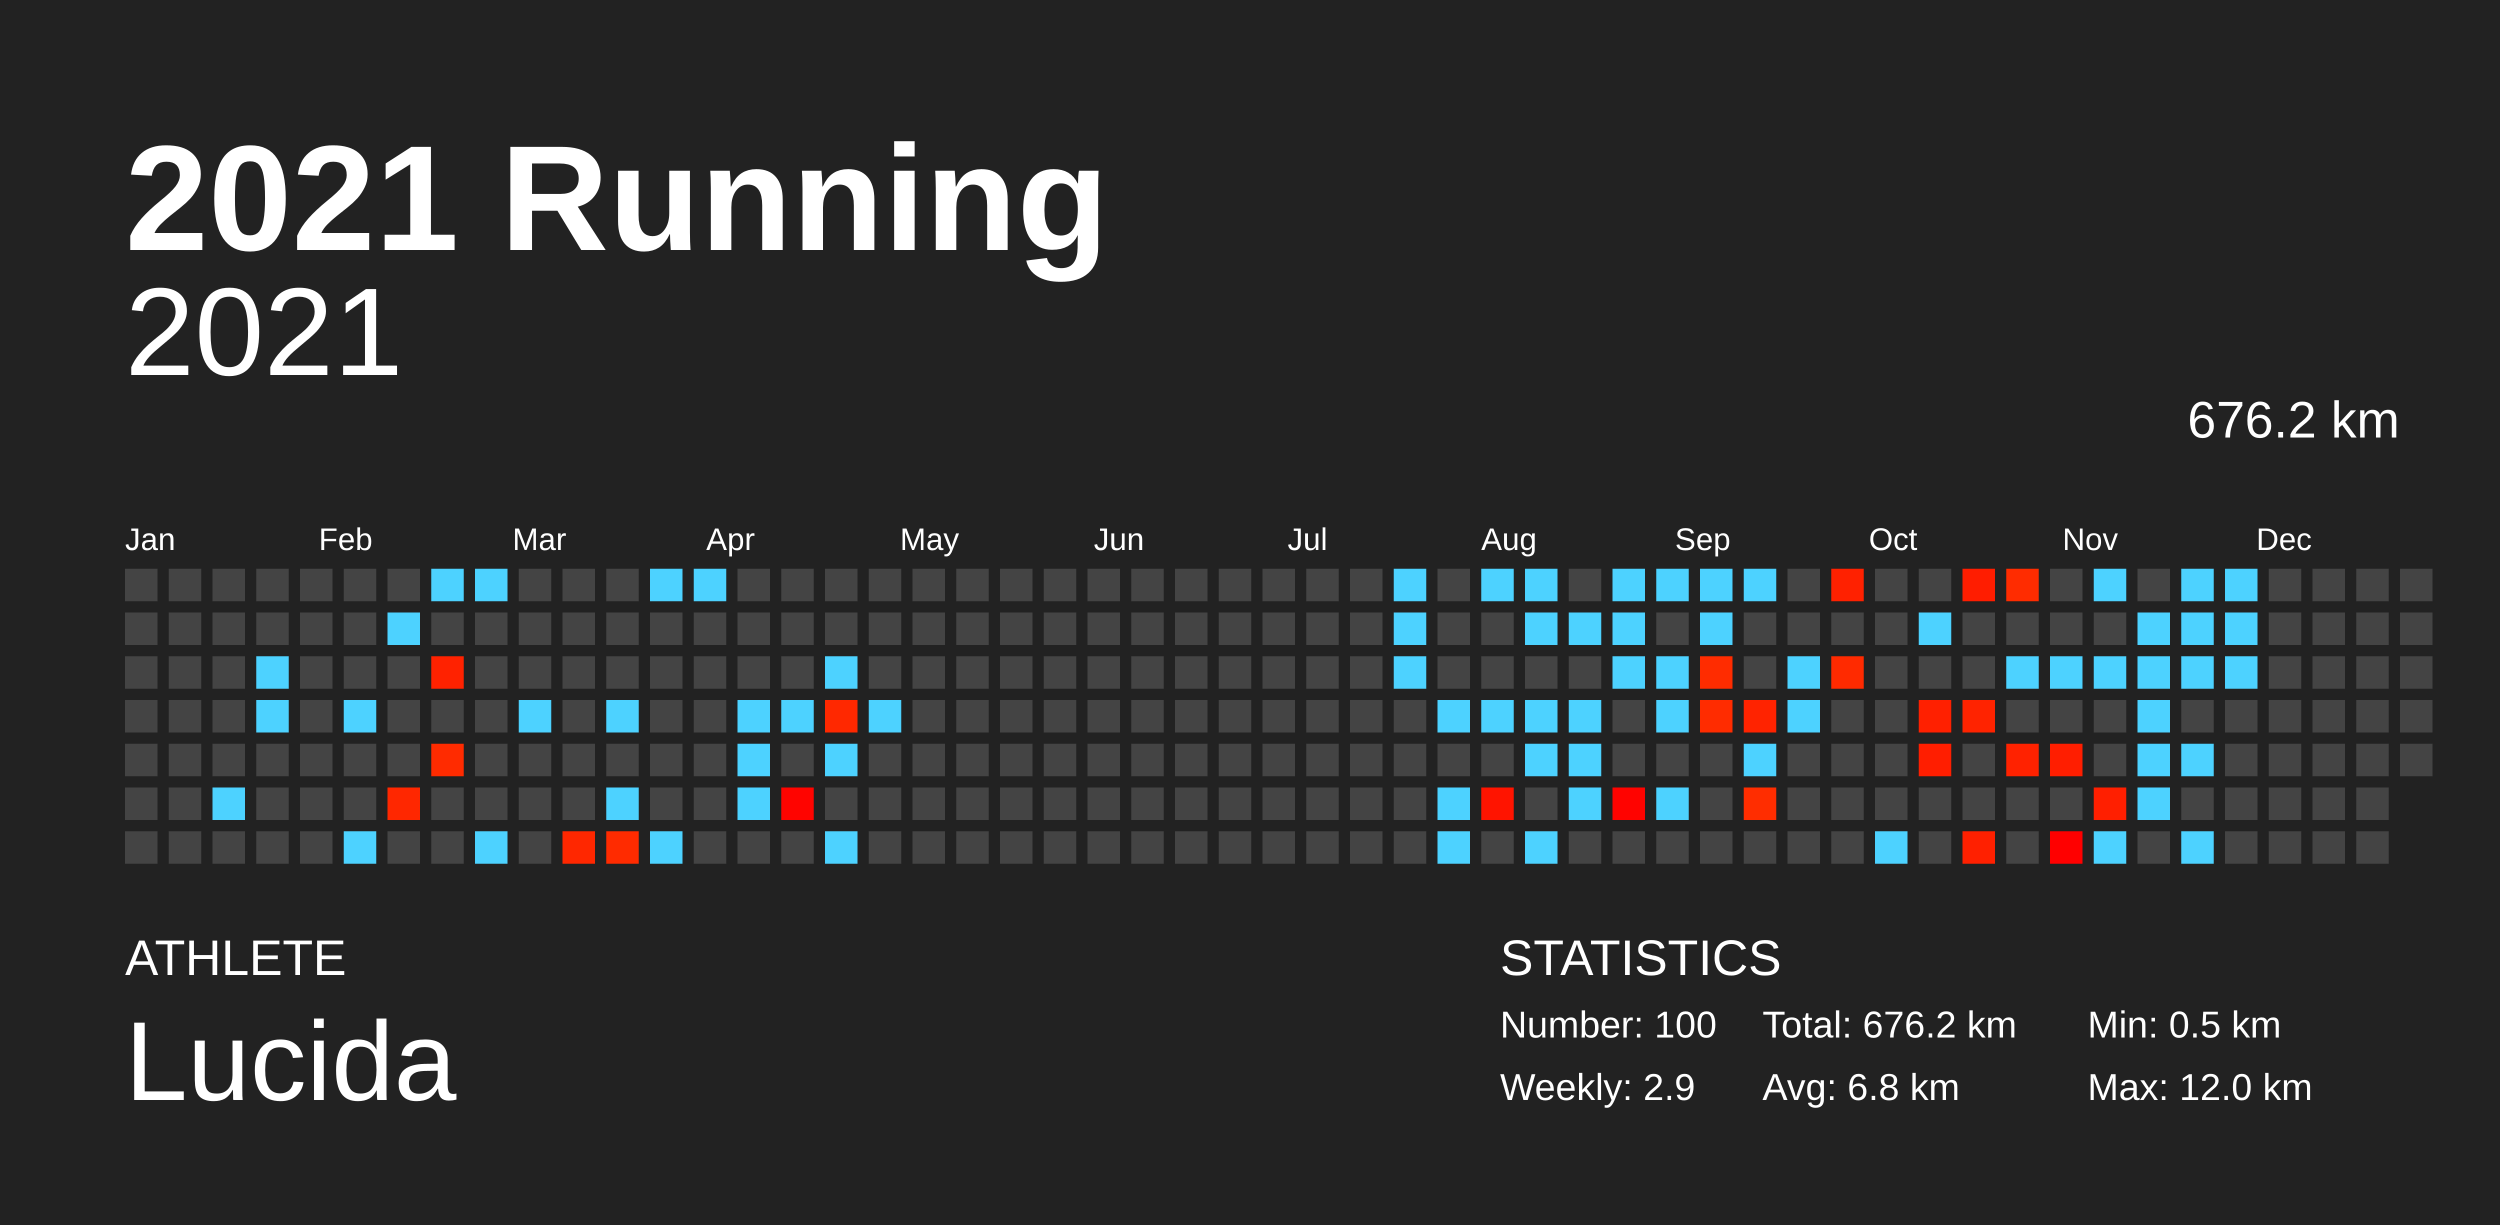
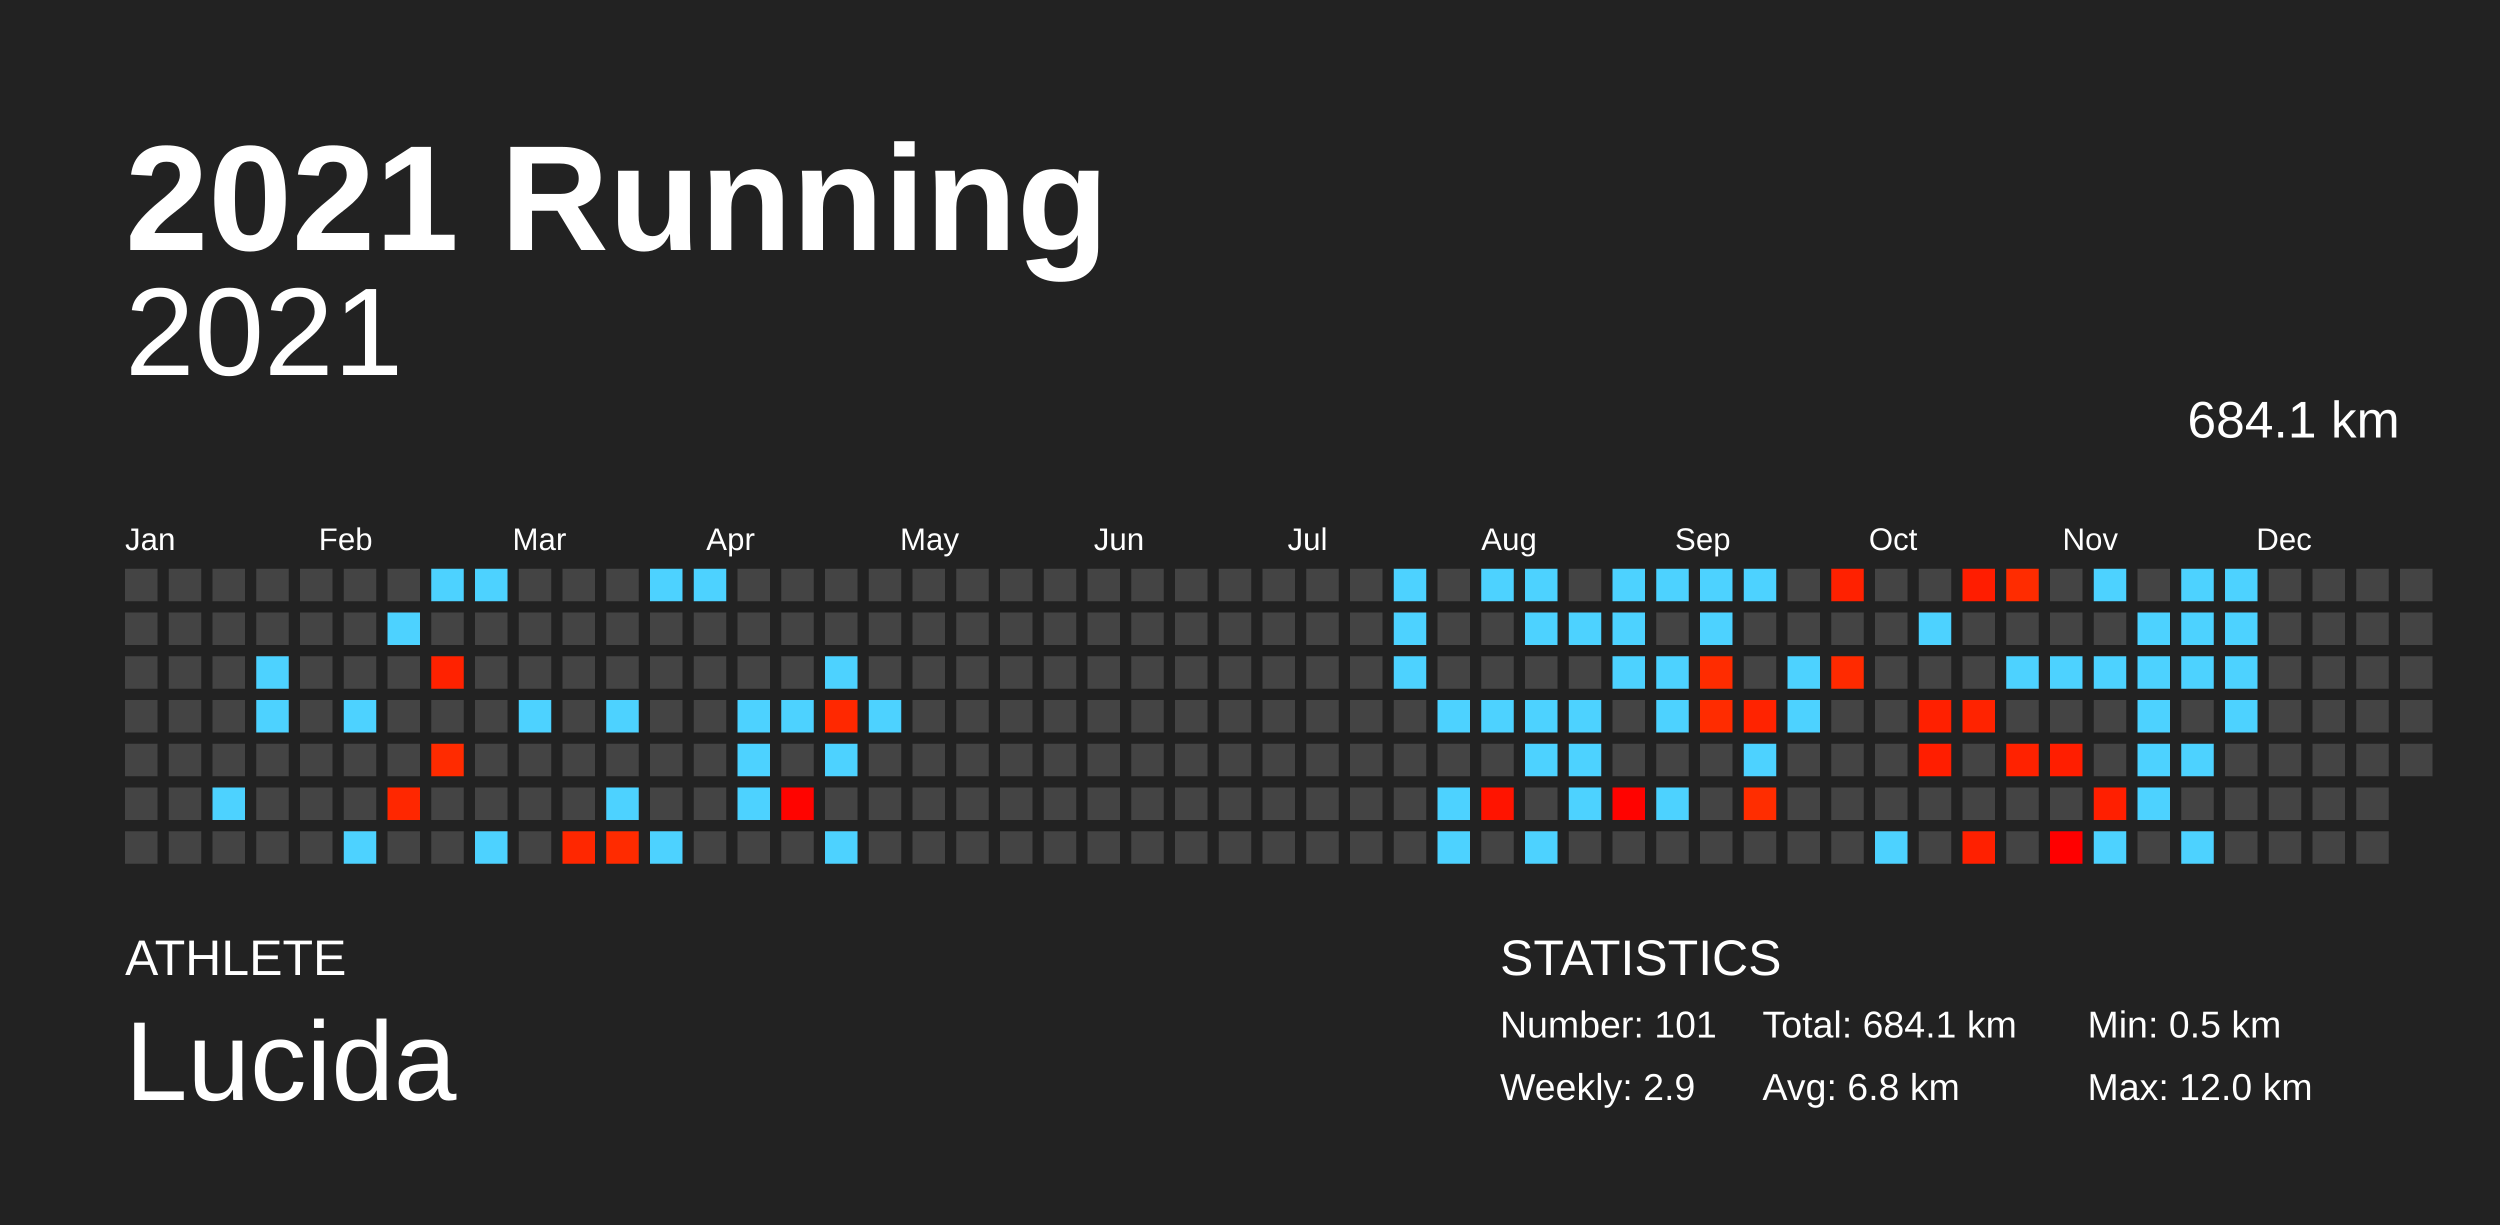
<svg xmlns="http://www.w3.org/2000/svg" baseProfile="full" height="98mm" version="1.1" viewBox="0,0,200,98" width="200mm">
  <defs />
  <rect fill="#222222" height="98" width="200" x="0" y="0" />
  <text fill="#FFFFFF" style="font-size:12px; font-family:Arial; font-weight:bold;" x="10" y="20">2021 Running</text>
  <text fill="#FFFFFF" style="font-size:4px; font-family:Arial" x="10" y="78">ATHLETE</text>
  <text fill="#FFFFFF" style="font-size:9px; font-family:Arial" x="10" y="88">Lucida</text>
  <text fill="#FFFFFF" style="font-size:4px; font-family:Arial" x="120" y="78">STATISTICS</text>
-   <text fill="#FFFFFF" style="font-size:3px; font-family:Arial" x="120" y="83">Number: 100</text>
+   <text fill="#FFFFFF" style="font-size:3px; font-family:Arial" x="120" y="83">Number: 101</text>
  <text fill="#FFFFFF" style="font-size:3px; font-family:Arial" x="120" y="88">Weekly: 2.9</text>
-   <text fill="#FFFFFF" style="font-size:3px; font-family:Arial" x="141" y="83">Total: 676.2 km</text>
+   <text fill="#FFFFFF" style="font-size:3px; font-family:Arial" x="141" y="83">Total: 684.1 km</text>
  <text fill="#FFFFFF" style="font-size:3px; font-family:Arial" x="141" y="88">Avg: 6.8 km</text>
  <text fill="#FFFFFF" style="font-size:3px; font-family:Arial" x="167" y="83">Min: 0.5 km</text>
  <text fill="#FFFFFF" style="font-size:3px; font-family:Arial" x="167" y="88">Max: 12.0 km</text>
  <text alignment-baseline="hanging" fill="#FFFFFF" style="font-size:10.0px; font-family:Arial;" x="10" y="30">2021</text>
-   <text alignment-baseline="hanging" fill="#FFFFFF" style="font-size:4.125px; font-family:Arial;" x="175" y="35">676.2 km</text>
+   <text alignment-baseline="hanging" fill="#FFFFFF" style="font-size:4.125px; font-family:Arial;" x="175" y="35">684.1 km</text>
  <text fill="#FFFFFF" style="font-size:2.5px; font-family:Arial" x="10.0" y="44">Jan</text>
  <text fill="#FFFFFF" style="font-size:2.5px; font-family:Arial" x="25.5" y="44">Feb</text>
  <text fill="#FFFFFF" style="font-size:2.5px; font-family:Arial" x="41.0" y="44">Mar</text>
  <text fill="#FFFFFF" style="font-size:2.5px; font-family:Arial" x="56.5" y="44">Apr</text>
  <text fill="#FFFFFF" style="font-size:2.5px; font-family:Arial" x="72.0" y="44">May</text>
  <text fill="#FFFFFF" style="font-size:2.5px; font-family:Arial" x="87.5" y="44">Jun</text>
  <text fill="#FFFFFF" style="font-size:2.5px; font-family:Arial" x="103.0" y="44">Jul</text>
  <text fill="#FFFFFF" style="font-size:2.5px; font-family:Arial" x="118.5" y="44">Aug</text>
  <text fill="#FFFFFF" style="font-size:2.5px; font-family:Arial" x="134.0" y="44">Sep</text>
  <text fill="#FFFFFF" style="font-size:2.5px; font-family:Arial" x="149.5" y="44">Oct</text>
  <text fill="#FFFFFF" style="font-size:2.5px; font-family:Arial" x="165.0" y="44">Nov</text>
  <text fill="#FFFFFF" style="font-size:2.5px; font-family:Arial" x="180.5" y="44">Dec</text>
  <rect fill="#444444" height="2.6" width="2.6" x="10.0" y="45.5" />
  <rect fill="#444444" height="2.6" width="2.6" x="10.0" y="49.0" />
  <rect fill="#444444" height="2.6" width="2.6" x="10.0" y="52.5" />
  <rect fill="#444444" height="2.6" width="2.6" x="10.0" y="56.0" />
  <rect fill="#444444" height="2.6" width="2.6" x="10.0" y="59.5" />
  <rect fill="#444444" height="2.6" width="2.6" x="10.0" y="63.0" />
  <rect fill="#444444" height="2.6" width="2.6" x="10.0" y="66.5" />
  <rect fill="#444444" height="2.6" width="2.6" x="13.5" y="45.5" />
  <rect fill="#444444" height="2.6" width="2.6" x="13.5" y="49.0" />
  <rect fill="#444444" height="2.6" width="2.6" x="13.5" y="52.5" />
  <rect fill="#444444" height="2.6" width="2.6" x="13.5" y="56.0" />
  <rect fill="#444444" height="2.6" width="2.6" x="13.5" y="59.5" />
  <rect fill="#444444" height="2.6" width="2.6" x="13.5" y="63.0" />
  <rect fill="#444444" height="2.6" width="2.6" x="13.5" y="66.5" />
  <rect fill="#444444" height="2.6" width="2.6" x="17.0" y="45.5" />
  <rect fill="#444444" height="2.6" width="2.6" x="17.0" y="49.0" />
  <rect fill="#444444" height="2.6" width="2.6" x="17.0" y="52.5" />
  <rect fill="#444444" height="2.6" width="2.6" x="17.0" y="56.0" />
  <rect fill="#444444" height="2.6" width="2.6" x="17.0" y="59.5" />
  <rect fill="#4dd2ff" height="2.6" width="2.6" x="17.0" y="63.0" />
  <rect fill="#444444" height="2.6" width="2.6" x="17.0" y="66.5" />
  <rect fill="#444444" height="2.6" width="2.6" x="20.5" y="45.5" />
  <rect fill="#444444" height="2.6" width="2.6" x="20.5" y="49.0" />
  <rect fill="#4dd2ff" height="2.6" width="2.6" x="20.5" y="52.5" />
  <rect fill="#4dd2ff" height="2.6" width="2.6" x="20.5" y="56.0" />
  <rect fill="#444444" height="2.6" width="2.6" x="20.5" y="59.5" />
  <rect fill="#444444" height="2.6" width="2.6" x="20.5" y="63.0" />
  <rect fill="#444444" height="2.6" width="2.6" x="20.5" y="66.5" />
  <rect fill="#444444" height="2.6" width="2.6" x="24.0" y="45.5" />
  <rect fill="#444444" height="2.6" width="2.6" x="24.0" y="49.0" />
  <rect fill="#444444" height="2.6" width="2.6" x="24.0" y="52.5" />
  <rect fill="#444444" height="2.6" width="2.6" x="24.0" y="56.0" />
  <rect fill="#444444" height="2.6" width="2.6" x="24.0" y="59.5" />
  <rect fill="#444444" height="2.6" width="2.6" x="24.0" y="63.0" />
  <rect fill="#444444" height="2.6" width="2.6" x="24.0" y="66.5" />
  <rect fill="#444444" height="2.6" width="2.6" x="27.5" y="45.5" />
  <rect fill="#444444" height="2.6" width="2.6" x="27.5" y="49.0" />
  <rect fill="#444444" height="2.6" width="2.6" x="27.5" y="52.5" />
  <rect fill="#4dd2ff" height="2.6" width="2.6" x="27.5" y="56.0" />
  <rect fill="#444444" height="2.6" width="2.6" x="27.5" y="59.5" />
  <rect fill="#444444" height="2.6" width="2.6" x="27.5" y="63.0" />
  <rect fill="#4dd2ff" height="2.6" width="2.6" x="27.5" y="66.5" />
  <rect fill="#444444" height="2.6" width="2.6" x="31.0" y="45.5" />
  <rect fill="#4dd2ff" height="2.6" width="2.6" x="31.0" y="49.0" />
  <rect fill="#444444" height="2.6" width="2.6" x="31.0" y="52.5" />
  <rect fill="#444444" height="2.6" width="2.6" x="31.0" y="56.0" />
  <rect fill="#444444" height="2.6" width="2.6" x="31.0" y="59.5" />
  <rect fill="#ff2700" height="2.6" width="2.6" x="31.0" y="63.0" />
  <rect fill="#444444" height="2.6" width="2.6" x="31.0" y="66.5" />
  <rect fill="#4dd2ff" height="2.6" width="2.6" x="34.5" y="45.5" />
  <rect fill="#444444" height="2.6" width="2.6" x="34.5" y="49.0" />
  <rect fill="#ff2200" height="2.6" width="2.6" x="34.5" y="52.5" />
  <rect fill="#444444" height="2.6" width="2.6" x="34.5" y="56.0" />
  <rect fill="#ff2b00" height="2.6" width="2.6" x="34.5" y="59.5" />
  <rect fill="#444444" height="2.6" width="2.6" x="34.5" y="63.0" />
  <rect fill="#444444" height="2.6" width="2.6" x="34.5" y="66.5" />
  <rect fill="#4dd2ff" height="2.6" width="2.6" x="38.0" y="45.5" />
  <rect fill="#444444" height="2.6" width="2.6" x="38.0" y="49.0" />
  <rect fill="#444444" height="2.6" width="2.6" x="38.0" y="52.5" />
  <rect fill="#444444" height="2.6" width="2.6" x="38.0" y="56.0" />
  <rect fill="#444444" height="2.6" width="2.6" x="38.0" y="59.5" />
  <rect fill="#444444" height="2.6" width="2.6" x="38.0" y="63.0" />
  <rect fill="#4dd2ff" height="2.6" width="2.6" x="38.0" y="66.5" />
  <rect fill="#444444" height="2.6" width="2.6" x="41.5" y="45.5" />
  <rect fill="#444444" height="2.6" width="2.6" x="41.5" y="49.0" />
  <rect fill="#444444" height="2.6" width="2.6" x="41.5" y="52.5" />
  <rect fill="#4dd2ff" height="2.6" width="2.6" x="41.5" y="56.0" />
  <rect fill="#444444" height="2.6" width="2.6" x="41.5" y="59.5" />
  <rect fill="#444444" height="2.6" width="2.6" x="41.5" y="63.0" />
  <rect fill="#444444" height="2.6" width="2.6" x="41.5" y="66.5" />
  <rect fill="#444444" height="2.6" width="2.6" x="45.0" y="45.5" />
  <rect fill="#444444" height="2.6" width="2.6" x="45.0" y="49.0" />
  <rect fill="#444444" height="2.6" width="2.6" x="45.0" y="52.5" />
  <rect fill="#444444" height="2.6" width="2.6" x="45.0" y="56.0" />
  <rect fill="#444444" height="2.6" width="2.6" x="45.0" y="59.5" />
  <rect fill="#444444" height="2.6" width="2.6" x="45.0" y="63.0" />
  <rect fill="#ff2700" height="2.6" width="2.6" x="45.0" y="66.5" />
  <rect fill="#444444" height="2.6" width="2.6" x="48.5" y="45.5" />
  <rect fill="#444444" height="2.6" width="2.6" x="48.5" y="49.0" />
  <rect fill="#444444" height="2.6" width="2.6" x="48.5" y="52.5" />
  <rect fill="#4dd2ff" height="2.6" width="2.6" x="48.5" y="56.0" />
  <rect fill="#444444" height="2.6" width="2.6" x="48.5" y="59.5" />
  <rect fill="#4dd2ff" height="2.6" width="2.6" x="48.5" y="63.0" />
  <rect fill="#ff2b00" height="2.6" width="2.6" x="48.5" y="66.5" />
  <rect fill="#4dd2ff" height="2.6" width="2.6" x="52.0" y="45.5" />
  <rect fill="#444444" height="2.6" width="2.6" x="52.0" y="49.0" />
  <rect fill="#444444" height="2.6" width="2.6" x="52.0" y="52.5" />
  <rect fill="#444444" height="2.6" width="2.6" x="52.0" y="56.0" />
  <rect fill="#444444" height="2.6" width="2.6" x="52.0" y="59.5" />
  <rect fill="#444444" height="2.6" width="2.6" x="52.0" y="63.0" />
  <rect fill="#4dd2ff" height="2.6" width="2.6" x="52.0" y="66.5" />
  <rect fill="#4dd2ff" height="2.6" width="2.6" x="55.5" y="45.5" />
  <rect fill="#444444" height="2.6" width="2.6" x="55.5" y="49.0" />
  <rect fill="#444444" height="2.6" width="2.6" x="55.5" y="52.5" />
  <rect fill="#444444" height="2.6" width="2.6" x="55.5" y="56.0" />
  <rect fill="#444444" height="2.6" width="2.6" x="55.5" y="59.5" />
  <rect fill="#444444" height="2.6" width="2.6" x="55.5" y="63.0" />
  <rect fill="#444444" height="2.6" width="2.6" x="55.5" y="66.5" />
  <rect fill="#444444" height="2.6" width="2.6" x="59.0" y="45.5" />
  <rect fill="#444444" height="2.6" width="2.6" x="59.0" y="49.0" />
  <rect fill="#444444" height="2.6" width="2.6" x="59.0" y="52.5" />
  <rect fill="#4dd2ff" height="2.6" width="2.6" x="59.0" y="56.0" />
  <rect fill="#4dd2ff" height="2.6" width="2.6" x="59.0" y="59.5" />
  <rect fill="#4dd2ff" height="2.6" width="2.6" x="59.0" y="63.0" />
  <rect fill="#444444" height="2.6" width="2.6" x="59.0" y="66.5" />
  <rect fill="#444444" height="2.6" width="2.6" x="62.5" y="45.5" />
  <rect fill="#444444" height="2.6" width="2.6" x="62.5" y="49.0" />
  <rect fill="#444444" height="2.6" width="2.6" x="62.5" y="52.5" />
  <rect fill="#4dd2ff" height="2.6" width="2.6" x="62.5" y="56.0" />
  <rect fill="#444444" height="2.6" width="2.6" x="62.5" y="59.5" />
  <rect fill="#ff0400" height="2.6" width="2.6" x="62.5" y="63.0" />
  <rect fill="#444444" height="2.6" width="2.6" x="62.5" y="66.5" />
  <rect fill="#444444" height="2.6" width="2.6" x="66.0" y="45.5" />
  <rect fill="#444444" height="2.6" width="2.6" x="66.0" y="49.0" />
  <rect fill="#4dd2ff" height="2.6" width="2.6" x="66.0" y="52.5" />
  <rect fill="#ff2800" height="2.6" width="2.6" x="66.0" y="56.0" />
  <rect fill="#4dd2ff" height="2.6" width="2.6" x="66.0" y="59.5" />
  <rect fill="#444444" height="2.6" width="2.6" x="66.0" y="63.0" />
  <rect fill="#4dd2ff" height="2.6" width="2.6" x="66.0" y="66.5" />
  <rect fill="#444444" height="2.6" width="2.6" x="69.5" y="45.5" />
  <rect fill="#444444" height="2.6" width="2.6" x="69.5" y="49.0" />
  <rect fill="#444444" height="2.6" width="2.6" x="69.5" y="52.5" />
  <rect fill="#4dd2ff" height="2.6" width="2.6" x="69.5" y="56.0" />
  <rect fill="#444444" height="2.6" width="2.6" x="69.5" y="59.5" />
  <rect fill="#444444" height="2.6" width="2.6" x="69.5" y="63.0" />
  <rect fill="#444444" height="2.6" width="2.6" x="69.5" y="66.5" />
  <rect fill="#444444" height="2.6" width="2.6" x="73.0" y="45.5" />
  <rect fill="#444444" height="2.6" width="2.6" x="73.0" y="49.0" />
  <rect fill="#444444" height="2.6" width="2.6" x="73.0" y="52.5" />
  <rect fill="#444444" height="2.6" width="2.6" x="73.0" y="56.0" />
  <rect fill="#444444" height="2.6" width="2.6" x="73.0" y="59.5" />
  <rect fill="#444444" height="2.6" width="2.6" x="73.0" y="63.0" />
  <rect fill="#444444" height="2.6" width="2.6" x="73.0" y="66.5" />
  <rect fill="#444444" height="2.6" width="2.6" x="76.5" y="45.5" />
  <rect fill="#444444" height="2.6" width="2.6" x="76.5" y="49.0" />
  <rect fill="#444444" height="2.6" width="2.6" x="76.5" y="52.5" />
  <rect fill="#444444" height="2.6" width="2.6" x="76.5" y="56.0" />
  <rect fill="#444444" height="2.6" width="2.6" x="76.5" y="59.5" />
  <rect fill="#444444" height="2.6" width="2.6" x="76.5" y="63.0" />
  <rect fill="#444444" height="2.6" width="2.6" x="76.5" y="66.5" />
  <rect fill="#444444" height="2.6" width="2.6" x="80.0" y="45.5" />
  <rect fill="#444444" height="2.6" width="2.6" x="80.0" y="49.0" />
  <rect fill="#444444" height="2.6" width="2.6" x="80.0" y="52.5" />
  <rect fill="#444444" height="2.6" width="2.6" x="80.0" y="56.0" />
  <rect fill="#444444" height="2.6" width="2.6" x="80.0" y="59.5" />
  <rect fill="#444444" height="2.6" width="2.6" x="80.0" y="63.0" />
  <rect fill="#444444" height="2.6" width="2.6" x="80.0" y="66.5" />
  <rect fill="#444444" height="2.6" width="2.6" x="83.5" y="45.5" />
  <rect fill="#444444" height="2.6" width="2.6" x="83.5" y="49.0" />
  <rect fill="#444444" height="2.6" width="2.6" x="83.5" y="52.5" />
  <rect fill="#444444" height="2.6" width="2.6" x="83.5" y="56.0" />
  <rect fill="#444444" height="2.6" width="2.6" x="83.5" y="59.5" />
  <rect fill="#444444" height="2.6" width="2.6" x="83.5" y="63.0" />
  <rect fill="#444444" height="2.6" width="2.6" x="83.5" y="66.5" />
  <rect fill="#444444" height="2.6" width="2.6" x="87.0" y="45.5" />
  <rect fill="#444444" height="2.6" width="2.6" x="87.0" y="49.0" />
  <rect fill="#444444" height="2.6" width="2.6" x="87.0" y="52.5" />
  <rect fill="#444444" height="2.6" width="2.6" x="87.0" y="56.0" />
  <rect fill="#444444" height="2.6" width="2.6" x="87.0" y="59.5" />
  <rect fill="#444444" height="2.6" width="2.6" x="87.0" y="63.0" />
  <rect fill="#444444" height="2.6" width="2.6" x="87.0" y="66.5" />
  <rect fill="#444444" height="2.6" width="2.6" x="90.5" y="45.5" />
  <rect fill="#444444" height="2.6" width="2.6" x="90.5" y="49.0" />
  <rect fill="#444444" height="2.6" width="2.6" x="90.5" y="52.5" />
  <rect fill="#444444" height="2.6" width="2.6" x="90.5" y="56.0" />
  <rect fill="#444444" height="2.6" width="2.6" x="90.5" y="59.5" />
  <rect fill="#444444" height="2.6" width="2.6" x="90.5" y="63.0" />
  <rect fill="#444444" height="2.6" width="2.6" x="90.5" y="66.5" />
  <rect fill="#444444" height="2.6" width="2.6" x="94.0" y="45.5" />
  <rect fill="#444444" height="2.6" width="2.6" x="94.0" y="49.0" />
  <rect fill="#444444" height="2.6" width="2.6" x="94.0" y="52.5" />
  <rect fill="#444444" height="2.6" width="2.6" x="94.0" y="56.0" />
  <rect fill="#444444" height="2.6" width="2.6" x="94.0" y="59.5" />
  <rect fill="#444444" height="2.6" width="2.6" x="94.0" y="63.0" />
  <rect fill="#444444" height="2.6" width="2.6" x="94.0" y="66.5" />
  <rect fill="#444444" height="2.6" width="2.6" x="97.5" y="45.5" />
  <rect fill="#444444" height="2.6" width="2.6" x="97.5" y="49.0" />
  <rect fill="#444444" height="2.6" width="2.6" x="97.5" y="52.5" />
  <rect fill="#444444" height="2.6" width="2.6" x="97.5" y="56.0" />
  <rect fill="#444444" height="2.6" width="2.6" x="97.5" y="59.5" />
  <rect fill="#444444" height="2.6" width="2.6" x="97.5" y="63.0" />
  <rect fill="#444444" height="2.6" width="2.6" x="97.5" y="66.5" />
  <rect fill="#444444" height="2.6" width="2.6" x="101.0" y="45.5" />
  <rect fill="#444444" height="2.6" width="2.6" x="101.0" y="49.0" />
  <rect fill="#444444" height="2.6" width="2.6" x="101.0" y="52.5" />
  <rect fill="#444444" height="2.6" width="2.6" x="101.0" y="56.0" />
  <rect fill="#444444" height="2.6" width="2.6" x="101.0" y="59.5" />
  <rect fill="#444444" height="2.6" width="2.6" x="101.0" y="63.0" />
  <rect fill="#444444" height="2.6" width="2.6" x="101.0" y="66.5" />
  <rect fill="#444444" height="2.6" width="2.6" x="104.5" y="45.5" />
  <rect fill="#444444" height="2.6" width="2.6" x="104.5" y="49.0" />
  <rect fill="#444444" height="2.6" width="2.6" x="104.5" y="52.5" />
  <rect fill="#444444" height="2.6" width="2.6" x="104.5" y="56.0" />
  <rect fill="#444444" height="2.6" width="2.6" x="104.5" y="59.5" />
  <rect fill="#444444" height="2.6" width="2.6" x="104.5" y="63.0" />
  <rect fill="#444444" height="2.6" width="2.6" x="104.5" y="66.5" />
  <rect fill="#444444" height="2.6" width="2.6" x="108.0" y="45.5" />
  <rect fill="#444444" height="2.6" width="2.6" x="108.0" y="49.0" />
  <rect fill="#444444" height="2.6" width="2.6" x="108.0" y="52.5" />
  <rect fill="#444444" height="2.6" width="2.6" x="108.0" y="56.0" />
  <rect fill="#444444" height="2.6" width="2.6" x="108.0" y="59.5" />
  <rect fill="#444444" height="2.6" width="2.6" x="108.0" y="63.0" />
  <rect fill="#444444" height="2.6" width="2.6" x="108.0" y="66.5" />
  <rect fill="#4dd2ff" height="2.6" width="2.6" x="111.5" y="45.5" />
  <rect fill="#4dd2ff" height="2.6" width="2.6" x="111.5" y="49.0" />
  <rect fill="#4dd2ff" height="2.6" width="2.6" x="111.5" y="52.5" />
  <rect fill="#444444" height="2.6" width="2.6" x="111.5" y="56.0" />
  <rect fill="#444444" height="2.6" width="2.6" x="111.5" y="59.5" />
  <rect fill="#444444" height="2.6" width="2.6" x="111.5" y="63.0" />
  <rect fill="#444444" height="2.6" width="2.6" x="111.5" y="66.5" />
  <rect fill="#444444" height="2.6" width="2.6" x="115.0" y="45.5" />
  <rect fill="#444444" height="2.6" width="2.6" x="115.0" y="49.0" />
  <rect fill="#444444" height="2.6" width="2.6" x="115.0" y="52.5" />
  <rect fill="#4dd2ff" height="2.6" width="2.6" x="115.0" y="56.0" />
  <rect fill="#444444" height="2.6" width="2.6" x="115.0" y="59.5" />
  <rect fill="#4dd2ff" height="2.6" width="2.6" x="115.0" y="63.0" />
  <rect fill="#4dd2ff" height="2.6" width="2.6" x="115.0" y="66.5" />
  <rect fill="#4dd2ff" height="2.6" width="2.6" x="118.5" y="45.5" />
  <rect fill="#444444" height="2.6" width="2.6" x="118.5" y="49.0" />
  <rect fill="#444444" height="2.6" width="2.6" x="118.5" y="52.5" />
  <rect fill="#4dd2ff" height="2.6" width="2.6" x="118.5" y="56.0" />
  <rect fill="#444444" height="2.6" width="2.6" x="118.5" y="59.5" />
  <rect fill="#ff1400" height="2.6" width="2.6" x="118.5" y="63.0" />
  <rect fill="#444444" height="2.6" width="2.6" x="118.5" y="66.5" />
  <rect fill="#4dd2ff" height="2.6" width="2.6" x="122.0" y="45.5" />
  <rect fill="#4dd2ff" height="2.6" width="2.6" x="122.0" y="49.0" />
  <rect fill="#444444" height="2.6" width="2.6" x="122.0" y="52.5" />
  <rect fill="#4dd2ff" height="2.6" width="2.6" x="122.0" y="56.0" />
  <rect fill="#4dd2ff" height="2.6" width="2.6" x="122.0" y="59.5" />
  <rect fill="#444444" height="2.6" width="2.6" x="122.0" y="63.0" />
  <rect fill="#4dd2ff" height="2.6" width="2.6" x="122.0" y="66.5" />
  <rect fill="#444444" height="2.6" width="2.6" x="125.5" y="45.5" />
  <rect fill="#4dd2ff" height="2.6" width="2.6" x="125.5" y="49.0" />
  <rect fill="#444444" height="2.6" width="2.6" x="125.5" y="52.5" />
  <rect fill="#4dd2ff" height="2.6" width="2.6" x="125.5" y="56.0" />
  <rect fill="#4dd2ff" height="2.6" width="2.6" x="125.5" y="59.5" />
  <rect fill="#4dd2ff" height="2.6" width="2.6" x="125.5" y="63.0" />
  <rect fill="#444444" height="2.6" width="2.6" x="125.5" y="66.5" />
  <rect fill="#4dd2ff" height="2.6" width="2.6" x="129.0" y="45.5" />
  <rect fill="#4dd2ff" height="2.6" width="2.6" x="129.0" y="49.0" />
  <rect fill="#4dd2ff" height="2.6" width="2.6" x="129.0" y="52.5" />
  <rect fill="#444444" height="2.6" width="2.6" x="129.0" y="56.0" />
  <rect fill="#444444" height="2.6" width="2.6" x="129.0" y="59.5" />
  <rect fill="#ff0300" height="2.6" width="2.6" x="129.0" y="63.0" />
  <rect fill="#444444" height="2.6" width="2.6" x="129.0" y="66.5" />
  <rect fill="#4dd2ff" height="2.6" width="2.6" x="132.5" y="45.5" />
  <rect fill="#444444" height="2.6" width="2.6" x="132.5" y="49.0" />
  <rect fill="#4dd2ff" height="2.6" width="2.6" x="132.5" y="52.5" />
  <rect fill="#4dd2ff" height="2.6" width="2.6" x="132.5" y="56.0" />
  <rect fill="#444444" height="2.6" width="2.6" x="132.5" y="59.5" />
  <rect fill="#4dd2ff" height="2.6" width="2.6" x="132.5" y="63.0" />
  <rect fill="#444444" height="2.6" width="2.6" x="132.5" y="66.5" />
  <rect fill="#4dd2ff" height="2.6" width="2.6" x="136.0" y="45.5" />
  <rect fill="#4dd2ff" height="2.6" width="2.6" x="136.0" y="49.0" />
  <rect fill="#ff2c00" height="2.6" width="2.6" x="136.0" y="52.5" />
  <rect fill="#ff2c00" height="2.6" width="2.6" x="136.0" y="56.0" />
  <rect fill="#444444" height="2.6" width="2.6" x="136.0" y="59.5" />
  <rect fill="#444444" height="2.6" width="2.6" x="136.0" y="63.0" />
  <rect fill="#444444" height="2.6" width="2.6" x="136.0" y="66.5" />
  <rect fill="#4dd2ff" height="2.6" width="2.6" x="139.5" y="45.5" />
  <rect fill="#444444" height="2.6" width="2.6" x="139.5" y="49.0" />
  <rect fill="#444444" height="2.6" width="2.6" x="139.5" y="52.5" />
  <rect fill="#ff2300" height="2.6" width="2.6" x="139.5" y="56.0" />
  <rect fill="#4dd2ff" height="2.6" width="2.6" x="139.5" y="59.5" />
  <rect fill="#ff2d00" height="2.6" width="2.6" x="139.5" y="63.0" />
  <rect fill="#444444" height="2.6" width="2.6" x="139.5" y="66.5" />
  <rect fill="#444444" height="2.6" width="2.6" x="143.0" y="45.5" />
  <rect fill="#444444" height="2.6" width="2.6" x="143.0" y="49.0" />
  <rect fill="#4dd2ff" height="2.6" width="2.6" x="143.0" y="52.5" />
  <rect fill="#4dd2ff" height="2.6" width="2.6" x="143.0" y="56.0" />
  <rect fill="#444444" height="2.6" width="2.6" x="143.0" y="59.5" />
  <rect fill="#444444" height="2.6" width="2.6" x="143.0" y="63.0" />
  <rect fill="#444444" height="2.6" width="2.6" x="143.0" y="66.5" />
  <rect fill="#ff2100" height="2.6" width="2.6" x="146.5" y="45.5" />
  <rect fill="#444444" height="2.6" width="2.6" x="146.5" y="49.0" />
  <rect fill="#ff2a00" height="2.6" width="2.6" x="146.5" y="52.5" />
  <rect fill="#444444" height="2.6" width="2.6" x="146.5" y="56.0" />
  <rect fill="#444444" height="2.6" width="2.6" x="146.5" y="59.5" />
  <rect fill="#444444" height="2.6" width="2.6" x="146.5" y="63.0" />
  <rect fill="#444444" height="2.6" width="2.6" x="146.5" y="66.5" />
  <rect fill="#444444" height="2.6" width="2.6" x="150.0" y="45.5" />
  <rect fill="#444444" height="2.6" width="2.6" x="150.0" y="49.0" />
  <rect fill="#444444" height="2.6" width="2.6" x="150.0" y="52.5" />
  <rect fill="#444444" height="2.6" width="2.6" x="150.0" y="56.0" />
  <rect fill="#444444" height="2.6" width="2.6" x="150.0" y="59.5" />
  <rect fill="#444444" height="2.6" width="2.6" x="150.0" y="63.0" />
  <rect fill="#4dd2ff" height="2.6" width="2.6" x="150.0" y="66.5" />
  <rect fill="#444444" height="2.6" width="2.6" x="153.5" y="45.5" />
  <rect fill="#4dd2ff" height="2.6" width="2.6" x="153.5" y="49.0" />
  <rect fill="#444444" height="2.6" width="2.6" x="153.5" y="52.5" />
  <rect fill="#ff2000" height="2.6" width="2.6" x="153.5" y="56.0" />
  <rect fill="#ff1e00" height="2.6" width="2.6" x="153.5" y="59.5" />
  <rect fill="#444444" height="2.6" width="2.6" x="153.5" y="63.0" />
  <rect fill="#444444" height="2.6" width="2.6" x="153.5" y="66.5" />
  <rect fill="#ff1d00" height="2.6" width="2.6" x="157.0" y="45.5" />
  <rect fill="#444444" height="2.6" width="2.6" x="157.0" y="49.0" />
  <rect fill="#444444" height="2.6" width="2.6" x="157.0" y="52.5" />
  <rect fill="#ff2300" height="2.6" width="2.6" x="157.0" y="56.0" />
  <rect fill="#444444" height="2.6" width="2.6" x="157.0" y="59.5" />
  <rect fill="#444444" height="2.6" width="2.6" x="157.0" y="63.0" />
  <rect fill="#ff2000" height="2.6" width="2.6" x="157.0" y="66.5" />
  <rect fill="#ff2c00" height="2.6" width="2.6" x="160.5" y="45.5" />
  <rect fill="#444444" height="2.6" width="2.6" x="160.5" y="49.0" />
  <rect fill="#4dd2ff" height="2.6" width="2.6" x="160.5" y="52.5" />
  <rect fill="#444444" height="2.6" width="2.6" x="160.5" y="56.0" />
  <rect fill="#ff2200" height="2.6" width="2.6" x="160.5" y="59.5" />
  <rect fill="#444444" height="2.6" width="2.6" x="160.5" y="63.0" />
  <rect fill="#444444" height="2.6" width="2.6" x="160.5" y="66.5" />
  <rect fill="#444444" height="2.6" width="2.6" x="164.0" y="45.5" />
  <rect fill="#444444" height="2.6" width="2.6" x="164.0" y="49.0" />
  <rect fill="#4dd2ff" height="2.6" width="2.6" x="164.0" y="52.5" />
  <rect fill="#444444" height="2.6" width="2.6" x="164.0" y="56.0" />
  <rect fill="#ff1e00" height="2.6" width="2.6" x="164.0" y="59.5" />
  <rect fill="#444444" height="2.6" width="2.6" x="164.0" y="63.0" />
  <rect fill="#ff0000" height="2.6" width="2.6" x="164.0" y="66.5" />
  <rect fill="#4dd2ff" height="2.6" width="2.6" x="167.5" y="45.5" />
  <rect fill="#444444" height="2.6" width="2.6" x="167.5" y="49.0" />
  <rect fill="#4dd2ff" height="2.6" width="2.6" x="167.5" y="52.5" />
  <rect fill="#444444" height="2.6" width="2.6" x="167.5" y="56.0" />
  <rect fill="#444444" height="2.6" width="2.6" x="167.5" y="59.5" />
  <rect fill="#ff1f00" height="2.6" width="2.6" x="167.5" y="63.0" />
  <rect fill="#4dd2ff" height="2.6" width="2.6" x="167.5" y="66.5" />
  <rect fill="#444444" height="2.6" width="2.6" x="171.0" y="45.5" />
  <rect fill="#4dd2ff" height="2.6" width="2.6" x="171.0" y="49.0" />
  <rect fill="#4dd2ff" height="2.6" width="2.6" x="171.0" y="52.5" />
  <rect fill="#4dd2ff" height="2.6" width="2.6" x="171.0" y="56.0" />
  <rect fill="#4dd2ff" height="2.6" width="2.6" x="171.0" y="59.5" />
  <rect fill="#4dd2ff" height="2.6" width="2.6" x="171.0" y="63.0" />
  <rect fill="#444444" height="2.6" width="2.6" x="171.0" y="66.5" />
  <rect fill="#4dd2ff" height="2.6" width="2.6" x="174.5" y="45.5" />
  <rect fill="#4dd2ff" height="2.6" width="2.6" x="174.5" y="49.0" />
  <rect fill="#4dd2ff" height="2.6" width="2.6" x="174.5" y="52.5" />
  <rect fill="#444444" height="2.6" width="2.6" x="174.5" y="56.0" />
  <rect fill="#4dd2ff" height="2.6" width="2.6" x="174.5" y="59.5" />
  <rect fill="#444444" height="2.6" width="2.6" x="174.5" y="63.0" />
  <rect fill="#4dd2ff" height="2.6" width="2.6" x="174.5" y="66.5" />
  <rect fill="#4dd2ff" height="2.6" width="2.6" x="178.0" y="45.5" />
  <rect fill="#4dd2ff" height="2.6" width="2.6" x="178.0" y="49.0" />
  <rect fill="#4dd2ff" height="2.6" width="2.6" x="178.0" y="52.5" />
-   <rect fill="#444444" height="2.6" width="2.6" x="178.0" y="56.0" />
+   <rect fill="#4dd2ff" height="2.6" width="2.6" x="178.0" y="56.0" />
  <rect fill="#444444" height="2.6" width="2.6" x="178.0" y="59.5" />
  <rect fill="#444444" height="2.6" width="2.6" x="178.0" y="63.0" />
  <rect fill="#444444" height="2.6" width="2.6" x="178.0" y="66.5" />
  <rect fill="#444444" height="2.6" width="2.6" x="181.5" y="45.5" />
  <rect fill="#444444" height="2.6" width="2.6" x="181.5" y="49.0" />
  <rect fill="#444444" height="2.6" width="2.6" x="181.5" y="52.5" />
  <rect fill="#444444" height="2.6" width="2.6" x="181.5" y="56.0" />
  <rect fill="#444444" height="2.6" width="2.6" x="181.5" y="59.5" />
  <rect fill="#444444" height="2.6" width="2.6" x="181.5" y="63.0" />
  <rect fill="#444444" height="2.6" width="2.6" x="181.5" y="66.5" />
  <rect fill="#444444" height="2.6" width="2.6" x="185.0" y="45.5" />
  <rect fill="#444444" height="2.6" width="2.6" x="185.0" y="49.0" />
  <rect fill="#444444" height="2.6" width="2.6" x="185.0" y="52.5" />
  <rect fill="#444444" height="2.6" width="2.6" x="185.0" y="56.0" />
  <rect fill="#444444" height="2.6" width="2.6" x="185.0" y="59.5" />
  <rect fill="#444444" height="2.6" width="2.6" x="185.0" y="63.0" />
  <rect fill="#444444" height="2.6" width="2.6" x="185.0" y="66.5" />
  <rect fill="#444444" height="2.6" width="2.6" x="188.5" y="45.5" />
  <rect fill="#444444" height="2.6" width="2.6" x="188.5" y="49.0" />
  <rect fill="#444444" height="2.6" width="2.6" x="188.5" y="52.5" />
  <rect fill="#444444" height="2.6" width="2.6" x="188.5" y="56.0" />
  <rect fill="#444444" height="2.6" width="2.6" x="188.5" y="59.5" />
  <rect fill="#444444" height="2.6" width="2.6" x="188.5" y="63.0" />
  <rect fill="#444444" height="2.6" width="2.6" x="188.5" y="66.5" />
  <rect fill="#444444" height="2.6" width="2.6" x="192.0" y="45.5" />
  <rect fill="#444444" height="2.6" width="2.6" x="192.0" y="49.0" />
  <rect fill="#444444" height="2.6" width="2.6" x="192.0" y="52.5" />
  <rect fill="#444444" height="2.6" width="2.6" x="192.0" y="56.0" />
  <rect fill="#444444" height="2.6" width="2.6" x="192.0" y="59.5" />
</svg>
